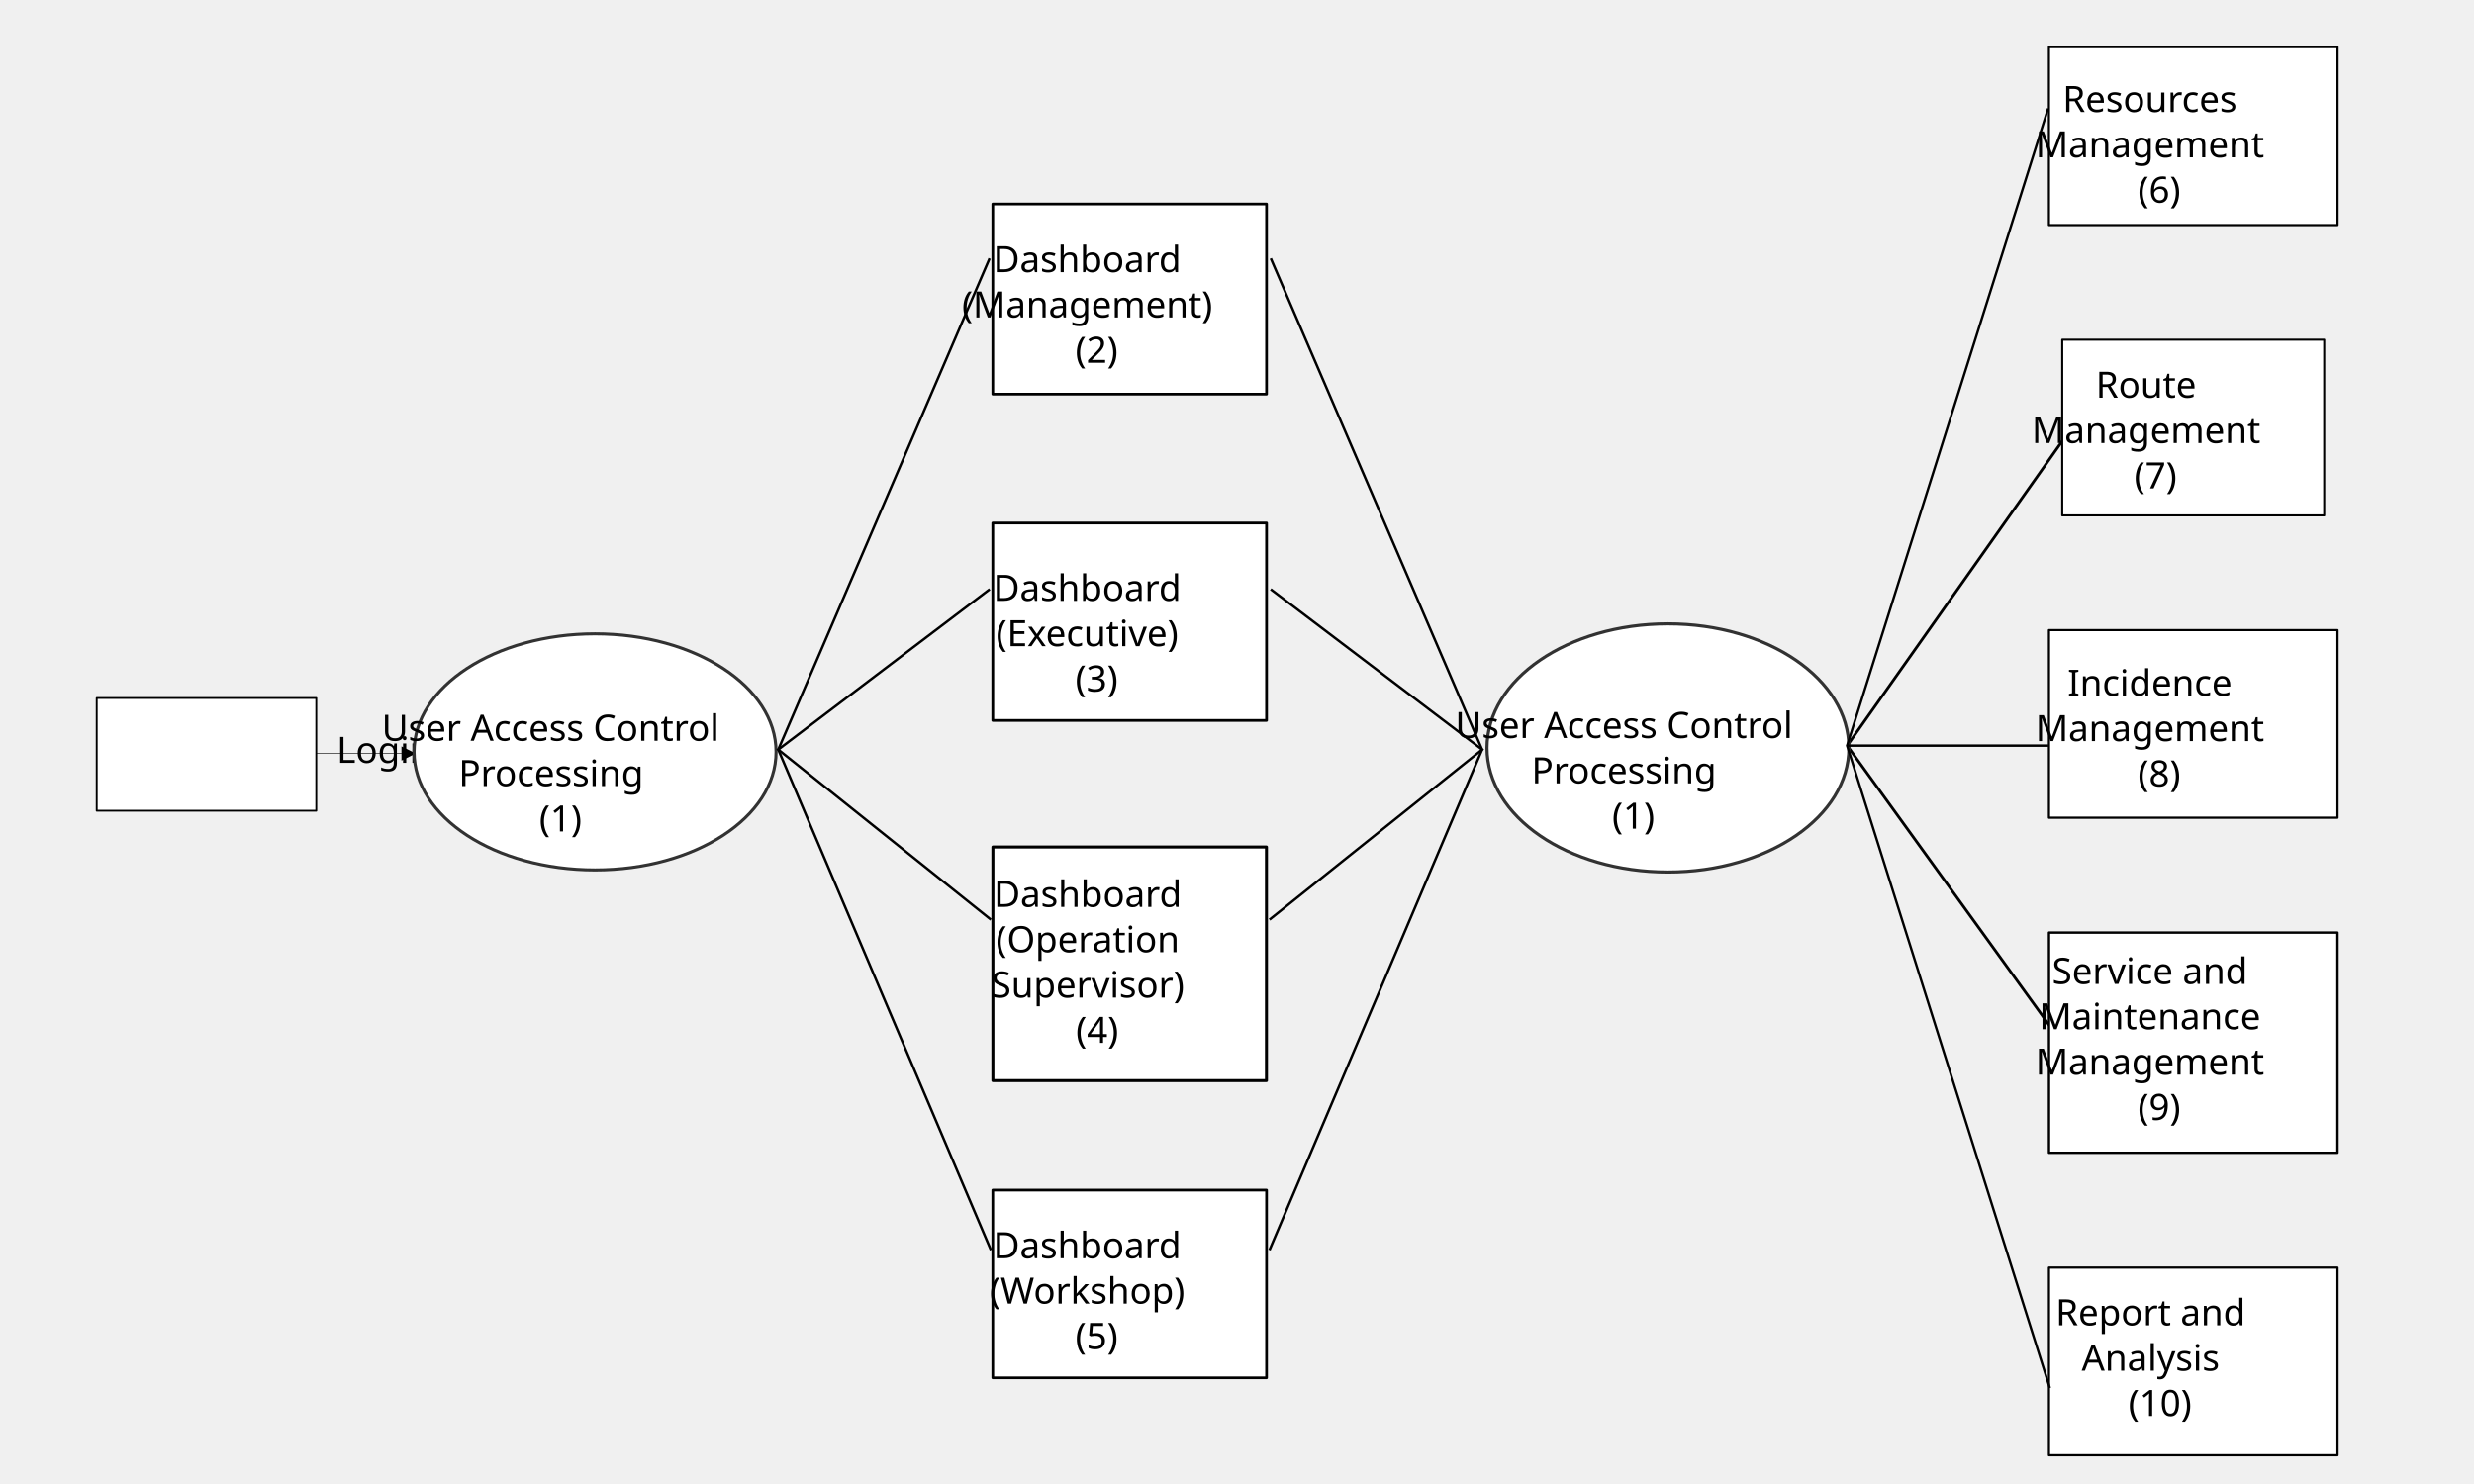
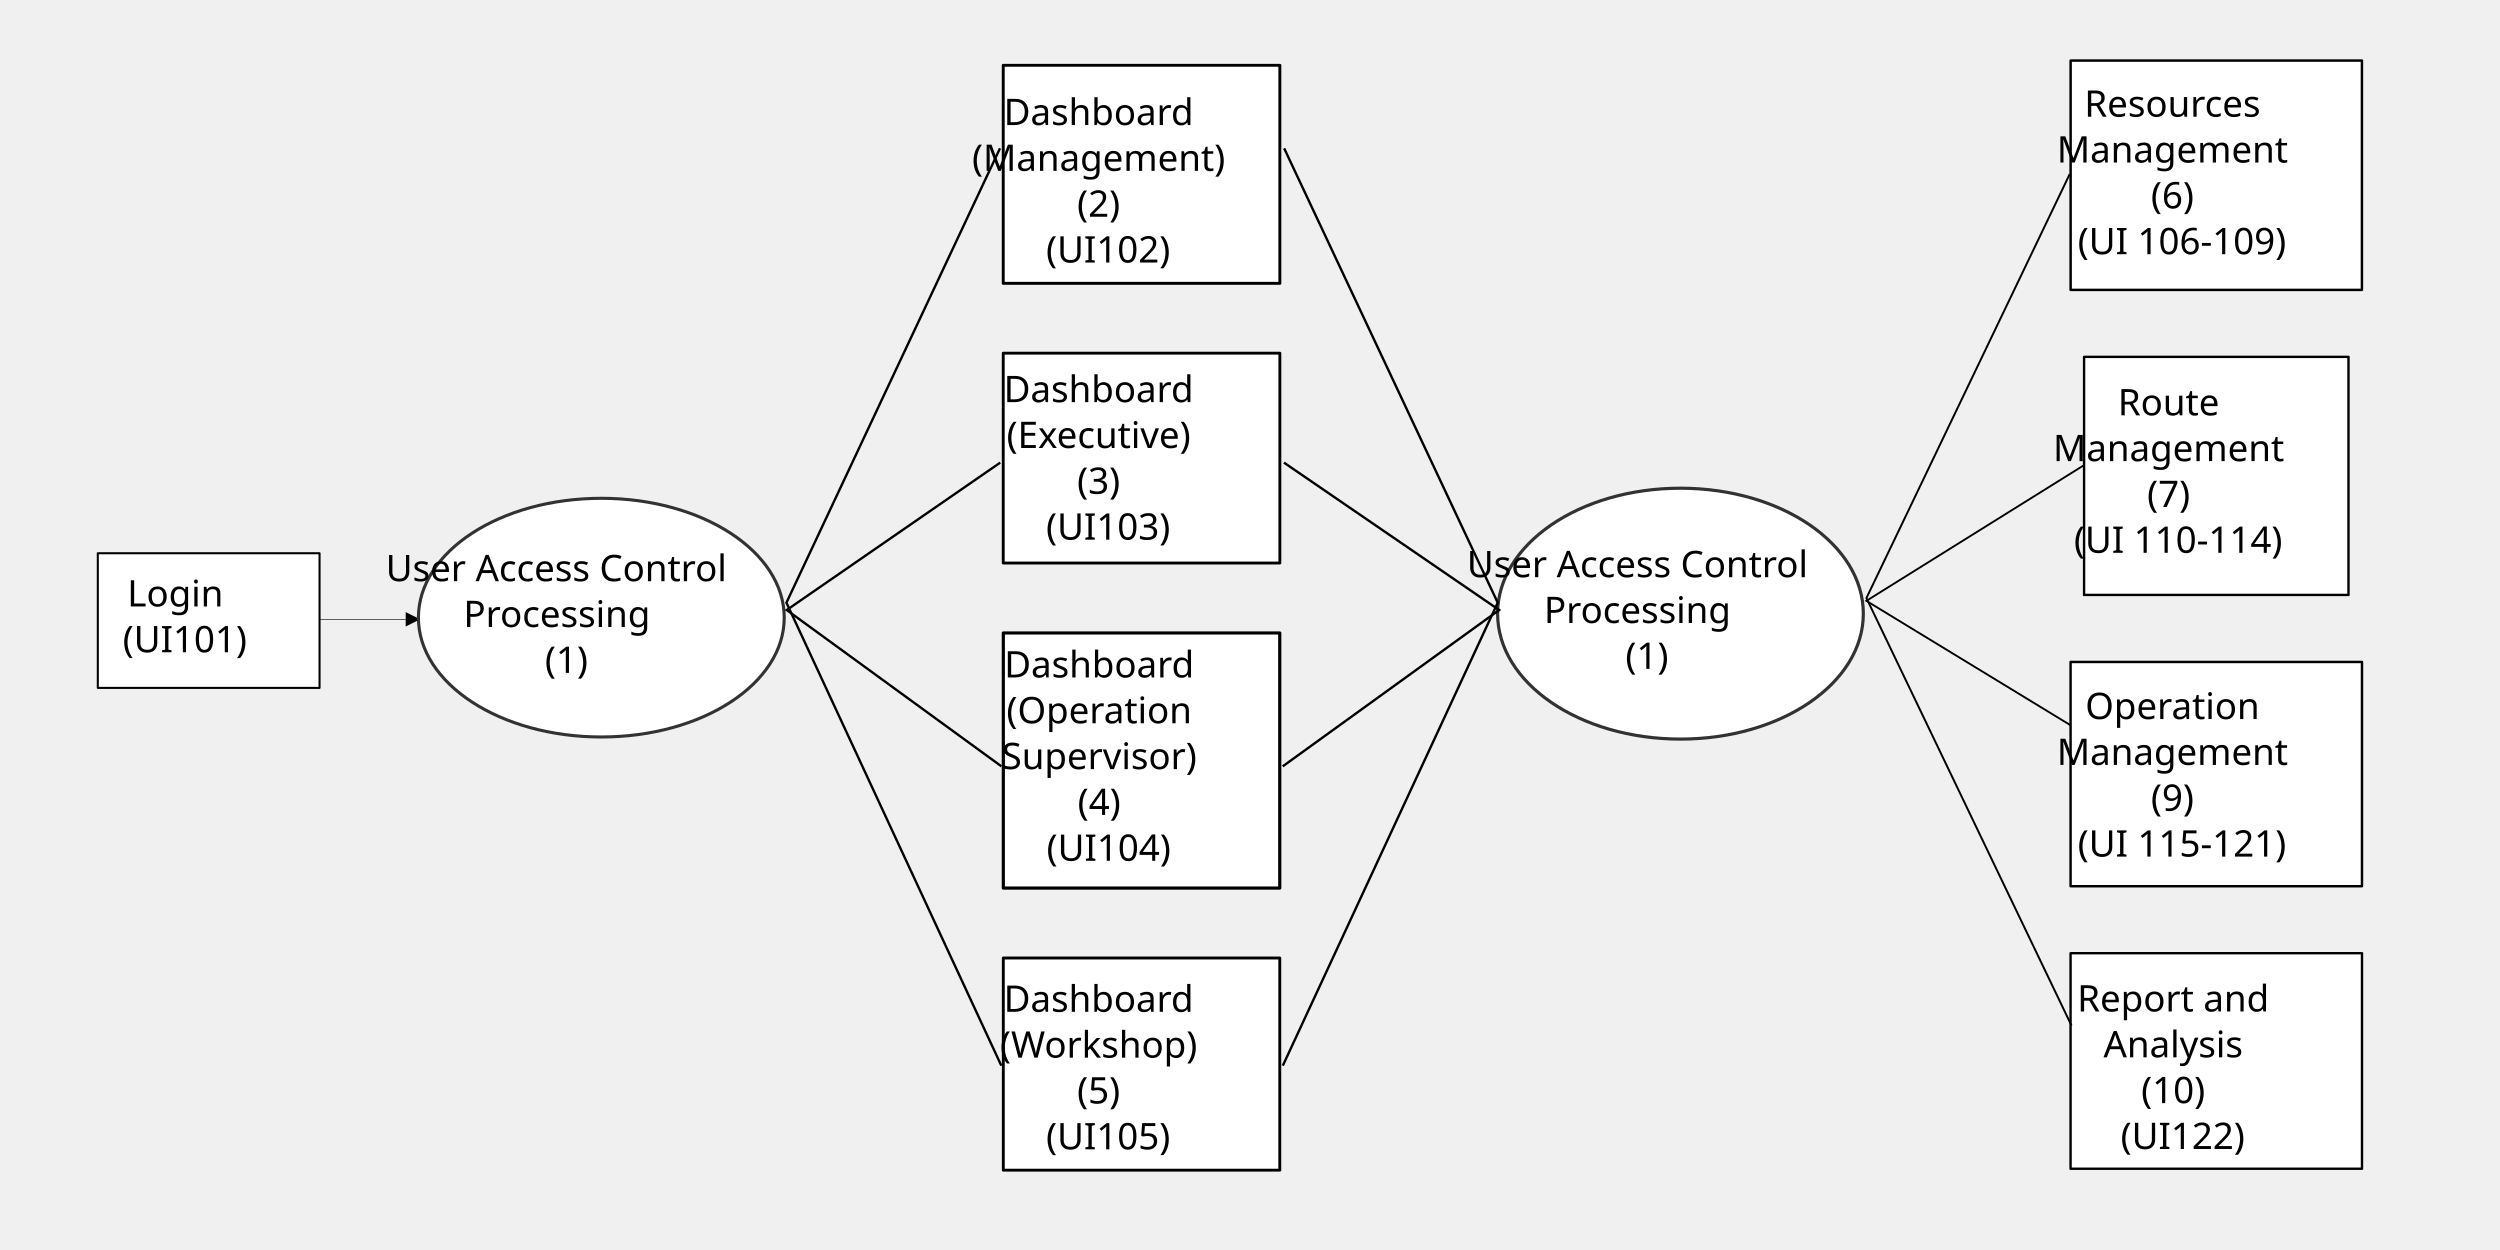
- <svg xmlns="http://www.w3.org/2000/svg" xmlns:ns1="http://schemas.microsoft.com/visio/2003/SVGExtensions/" xmlns:xlink="http://www.w3.org/1999/xlink" width="1000" height="600" viewBox="0 0 750.001 450" xml:space="preserve" class="st8" version="1.1" id="svg1274" style="font-size:12px;overflow:visible;color-interpolation-filters:sRGB;fill:none;fill-rule:evenodd;stroke-linecap:square;stroke-miterlimit:3">
+ <svg xmlns="http://www.w3.org/2000/svg" xmlns:ns1="http://schemas.microsoft.com/visio/2003/SVGExtensions/" xmlns:xlink="http://www.w3.org/1999/xlink" width="1000" height="500" viewBox="0 0 750.001 375" xml:space="preserve" class="st8" version="1.1" id="svg1274" style="font-size:12px;overflow:visible;color-interpolation-filters:sRGB;fill:none;fill-rule:evenodd;stroke-linecap:square;stroke-miterlimit:3">
  <ns1:documentProperties ns1:langID="1033" ns1:metric="true" ns1:viewMarkup="false">
    <ns1:userDefs>
      <ns1:ud ns1:nameU="msvSubprocessMaster" ns1:prompt="" ns1:val="VT4(Rectangle)" />
      <ns1:ud ns1:nameU="msvNoAutoConnect" ns1:val="VT0(1):26" />
    </ns1:userDefs>
  </ns1:documentProperties>
  <style type="text/css" id="style1104">
	
		.st1 {fill:#ffffff;stroke:#000000;stroke-linecap:round;stroke-linejoin:round;stroke-width:0.75}
		.st2 {fill:#000000;font-family:Calibri;font-size:1.5em}
		.st3 {marker-end:url(#mrkr4-12);stroke:#000000;stroke-linecap:round;stroke-linejoin:round;stroke-width:0.238}
		.st4 {fill:#000000;fill-opacity:1;stroke:#000000;stroke-opacity:1;stroke-width:0.086}
		.st5 {font-size:1em}
		.st6 {fill:#000000;font-family:Calibri;font-size:1.333em}
		.st7 {fill:none;stroke:none;stroke-linecap:round;stroke-linejoin:round;stroke-width:0.75}
		.st8 {fill:none;fill-rule:evenodd;font-size:12px;overflow:visible;stroke-linecap:square;stroke-miterlimit:3}
	
	</style>
  <defs id="Markers">
    <g id="lend4">
      <path d="M 2,1 0,0 2,-1 v 2" style="stroke:none" id="path1106" />
    </g>
    <marker id="mrkr4-12" class="st4" ns1:arrowType="4" ns1:arrowSize="2" ns1:setback="23.2087" refX="-23.209" orient="auto" markerUnits="strokeWidth" overflow="visible" style="overflow:visible;fill:#000000;fill-opacity:1;stroke:#000000;stroke-width:0.086;stroke-opacity:1">
      <use xlink:href="#lend4" transform="scale(-11.60437)" id="use1109" x="0" y="0" width="100%" height="100%" />
    </marker>
  </defs>
-   <g id="g7685">
-     <g transform="translate(-9.577472,-64.11498)" id="g4759">
-       <rect x="310.548" y="125.964" width="82.985" height="57.658" class="st1" id="rect1128" style="fill:#ffffff;stroke:#000000;stroke-width:0.826;stroke-linecap:round;stroke-linejoin:round" />
-       <text x="352.041" y="146.627" class="st2" ns1:langID="18441" id="text1130" style="font-style:normal;font-variant:normal;font-weight:normal;font-stretch:normal;font-size:11px;font-family:Calibri;-inkscape-font-specification:'Calibri, Normal';font-variant-ligatures:normal;font-variant-caps:normal;font-variant-numeric:normal;font-feature-settings:normal;text-align:center;writing-mode:lr-tb;text-anchor:middle;fill:#000000">
+   <g id="g12987">
+     <g transform="translate(0,40.50008)" id="g12866">
+       <rect x="300.97" y="-20.91" width="82.985" height="65.417" class="st1" id="rect1128" style="fill:#ffffff;stroke:#000000;stroke-width:0.88;stroke-linecap:round;stroke-linejoin:round" />
+       <text x="342.463" y="-2.988" class="st2" ns1:langID="18441" id="text1130" style="font-style:normal;font-variant:normal;font-weight:normal;font-stretch:normal;font-size:11px;font-family:Calibri;-inkscape-font-specification:'Calibri, Normal';font-variant-ligatures:normal;font-variant-caps:normal;font-variant-numeric:normal;font-feature-settings:normal;text-align:center;writing-mode:lr-tb;text-anchor:middle;fill:#000000">
        <ns1:paragraph ns1:horizAlign="1" />
        <ns1:tabList />
-         <tspan y="146.627" x="352.041" id="tspan4408">Dashboard</tspan>
-         <tspan y="160.377" x="352.041" id="tspan4410">(Management)</tspan>
-         <tspan y="174.127" x="352.041" id="tspan4412">(2)</tspan>
+         <tspan id="tspan12762" x="342.463" y="-2.988">Dashboard</tspan>
+         <tspan id="tspan12764" x="342.463" y="10.762">(Management)</tspan>
+         <tspan id="tspan12766" x="342.463" y="24.512">(2)</tspan>
+         <tspan id="tspan12768" x="342.463" y="38.262">(UI102)</tspan>
      </text>
    </g>
-     <path style="stroke:#000000;stroke-width:0.186;stroke-linecap:round;stroke-linejoin:round;marker-end:url(#mrkr4-12)" id="path1135" class="st3" d="M 77.626,228.49 H 121.711" />
-     <g transform="translate(-4.342667,-60.25257)" id="g2485">
-       <rect x="33.66" y="271.908" width="66.572" height="34.182" class="st1" id="rect1119" style="fill:#ffffff;stroke:#000000;stroke-width:0.57;stroke-linecap:round;stroke-linejoin:round" />
-       <text x="54.925" y="291.582" class="st2" ns1:langID="18441" id="text1121" style="font-style:normal;font-variant:normal;font-weight:normal;font-stretch:normal;font-size:11px;font-family:Calibri;-inkscape-font-specification:'Calibri, Normal';font-variant-ligatures:normal;font-variant-caps:normal;font-variant-numeric:normal;font-feature-settings:normal;text-align:start;writing-mode:lr-tb;text-anchor:start;fill:#000000">
-         <ns1:paragraph ns1:horizAlign="1" />
-         <ns1:tabList />Login</text>
-     </g>
-     <g id="g7338" transform="translate(-1.6684814e-5,-3.3144946e-5)">
-       <rect x="621.14" y="14.283" width="87.491" height="53.963" class="st1" id="rect1142" style="fill:#ffffff;stroke:#000000;stroke-width:0.658;stroke-linecap:round;stroke-linejoin:round" />
-       <text x="664.604" y="33.954" class="st2" ns1:langID="18441" id="text1144" style="font-style:normal;font-variant:normal;font-weight:normal;font-stretch:normal;font-size:11px;font-family:Calibri;-inkscape-font-specification:'Calibri, Normal';font-variant-ligatures:normal;font-variant-caps:normal;font-variant-numeric:normal;font-feature-settings:normal;text-align:center;writing-mode:lr-tb;text-anchor:middle;fill:#000000">
+     <path style="stroke:#000000;stroke-width:0.186;stroke-linecap:round;stroke-linejoin:round;marker-end:url(#mrkr4-12)" id="path1135" class="st3" d="M 77.626,185.789 H 121.711" />
+     <rect style="fill:#ffffff;stroke:#000000;stroke-width:0.619;stroke-linecap:round;stroke-linejoin:round" id="rect1119" class="st1" height="40.384" width="66.522" y="165.978" x="29.342" />
+     <text style="font-style:normal;font-variant:normal;font-weight:normal;font-stretch:normal;font-size:11px;font-family:Calibri;-inkscape-font-specification:'Calibri, Normal';font-variant-ligatures:normal;font-variant-caps:normal;font-variant-numeric:normal;font-feature-settings:normal;text-align:center;writing-mode:lr-tb;text-anchor:middle;fill:#000000" id="text1121" ns1:langID="18441" class="st2" y="181.933" x="62.603">
+       <ns1:paragraph ns1:horizAlign="1" />
+       <ns1:tabList />
+       <tspan y="181.933" x="62.603" id="tspan12698">Login</tspan>
+       <tspan y="195.683" x="62.603" id="tspan12700">(UI101)</tspan>
+     </text>
+     <g transform="translate(0,76.05806)" id="g12850">
+       <rect x="621.19" y="-57.893" width="87.391" height="68.801" class="st1" id="rect1142" style="fill:#ffffff;stroke:#000000;stroke-width:0.742;stroke-linecap:round;stroke-linejoin:round" />
+       <text x="664.604" y="-41.046" class="st2" ns1:langID="18441" id="text1144" style="font-style:normal;font-variant:normal;font-weight:normal;font-stretch:normal;font-size:11px;font-family:Calibri;-inkscape-font-specification:'Calibri, Normal';font-variant-ligatures:normal;font-variant-caps:normal;font-variant-numeric:normal;font-feature-settings:normal;text-align:center;writing-mode:lr-tb;text-anchor:middle;fill:#000000">
        <ns1:paragraph ns1:horizAlign="1" />
        <ns1:tabList />
-         <tspan y="33.954" x="664.604" id="tspan3378">Resources</tspan>
-         <tspan y="47.704" x="664.604" id="tspan3380">Management</tspan>
-         <tspan y="61.454" x="664.604" id="tspan3382">(6)</tspan>
+         <tspan y="-41.046" x="664.604" id="tspan12796">Resources</tspan>
+         <tspan y="-27.296" x="664.604" id="tspan12798">Management</tspan>
+         <tspan y="-13.546" x="664.604" id="tspan12800">(6)</tspan>
+         <tspan y="0.204" x="664.604" id="tspan12802">(UI 106-109)</tspan>
      </text>
    </g>
-     <path id="path2787" d="m 629.742,127.291 -69.769,98.81 64.188,88.821" style="fill:none;stroke:#000000;stroke-width:0.853px;stroke-linecap:butt;stroke-linejoin:miter;stroke-opacity:1" />
-     <g id="g7331" transform="translate(-1.486532,21.7351)">
-       <rect x="626.662" y="81.276" width="79.421" height="53.287" class="st1" id="rect1151" style="fill:#ffffff;stroke:#000000;stroke-width:0.623;stroke-linecap:round;stroke-linejoin:round" />
-       <text x="664.95" y="98.855" class="st2" ns1:langID="18441" id="text1155" style="font-style:normal;font-variant:normal;font-weight:normal;font-stretch:normal;font-size:11px;font-family:Calibri;-inkscape-font-specification:'Calibri, Normal';font-variant-ligatures:normal;font-variant-caps:normal;font-variant-numeric:normal;font-feature-settings:normal;text-align:center;writing-mode:lr-tb;text-anchor:middle;fill:#000000">
+     <path id="path2787" d="m 629.808,136.678 -69.901,43.581 64.309,39.176" style="fill:none;stroke:#000000;stroke-width:0.567px;stroke-linecap:butt;stroke-linejoin:miter;stroke-opacity:1" />
+     <g transform="translate(0,79.0074)" id="g12858">
+       <rect x="625.224" y="28.06" width="79.323" height="71.422" class="st1" id="rect1151" style="fill:#ffffff;stroke:#000000;stroke-width:0.72;stroke-linecap:round;stroke-linejoin:round" />
+       <text x="663.463" y="45.59" class="st2" ns1:langID="18441" id="text1155" style="font-style:normal;font-variant:normal;font-weight:normal;font-stretch:normal;font-size:11px;font-family:Calibri;-inkscape-font-specification:'Calibri, Normal';font-variant-ligatures:normal;font-variant-caps:normal;font-variant-numeric:normal;font-feature-settings:normal;text-align:center;writing-mode:lr-tb;text-anchor:middle;fill:#000000">
        <ns1:paragraph ns1:horizAlign="1" />
        <ns1:tabList />
-         <tspan id="tspan7320" x="664.95" y="98.855">Route</tspan>
-         <tspan id="tspan7322" x="664.95" y="112.605">Management</tspan>
-         <tspan id="tspan7324" x="664.95" y="126.355">(7)</tspan>
+         <tspan y="45.59" x="663.463" id="tspan12804">Route</tspan>
+         <tspan y="59.34" x="663.463" id="tspan12806">Management</tspan>
+         <tspan y="73.09" x="663.463" id="tspan12808">(7)</tspan>
+         <tspan y="86.84" x="663.463" id="tspan12810">(UI 110-114)</tspan>
      </text>
    </g>
-     <g transform="translate(-9.577472,-64.11498)" id="g4781">
-       <rect x="310.545" y="424.995" width="82.991" height="56.926" class="st1" id="rect1128-0" style="font-size:12px;overflow:visible;color-interpolation-filters:sRGB;fill:#ffffff;fill-rule:evenodd;stroke:#000000;stroke-width:0.821;stroke-linecap:round;stroke-linejoin:round;stroke-miterlimit:3" />
-       <text x="352.041" y="445.663" class="st2" ns1:langID="18441" id="text1130-7" style="font-style:normal;font-variant:normal;font-weight:normal;font-stretch:normal;font-size:11px;font-family:Calibri;-inkscape-font-specification:'Calibri, Normal';font-variant-ligatures:normal;font-variant-caps:normal;font-variant-numeric:normal;font-feature-settings:normal;text-align:center;writing-mode:lr-tb;text-anchor:middle;overflow:visible;color-interpolation-filters:sRGB;fill:#000000;fill-rule:evenodd;stroke-width:1;stroke-linecap:square;stroke-miterlimit:3">
+     <g transform="translate(0,6.000009)" id="g12874">
+       <rect x="300.991" y="281.403" width="82.944" height="63.652" class="st1" id="rect1128-0" style="font-size:12px;overflow:visible;color-interpolation-filters:sRGB;fill:#ffffff;fill-rule:evenodd;stroke:#000000;stroke-width:0.868;stroke-linecap:round;stroke-linejoin:round;stroke-miterlimit:3" />
+       <text x="342.463" y="297.548" class="st2" ns1:langID="18441" id="text1130-7" style="font-style:normal;font-variant:normal;font-weight:normal;font-stretch:normal;font-size:11px;font-family:Calibri;-inkscape-font-specification:'Calibri, Normal';font-variant-ligatures:normal;font-variant-caps:normal;font-variant-numeric:normal;font-feature-settings:normal;text-align:center;writing-mode:lr-tb;text-anchor:middle;overflow:visible;color-interpolation-filters:sRGB;fill:#000000;fill-rule:evenodd;stroke-width:1;stroke-linecap:square;stroke-miterlimit:3">
        <ns1:paragraph ns1:horizAlign="1" />
        <ns1:tabList />
-         <tspan y="445.663" x="352.041" id="tspan4441">Dashboard</tspan>
-         <tspan y="459.413" x="352.041" id="tspan4443">(Workshop)</tspan>
-         <tspan y="473.163" x="352.041" id="tspan4445">(5)</tspan>
+         <tspan id="tspan12788" x="342.463" y="297.548">Dashboard</tspan>
+         <tspan id="tspan12790" x="342.463" y="311.298">(Workshop)</tspan>
+         <tspan id="tspan12792" x="342.463" y="325.048">(5)</tspan>
+         <tspan id="tspan12794" x="342.463" y="338.798">(UI105)</tspan>
      </text>
    </g>
-     <g transform="translate(-9.577472,-64.11498)" id="g4774">
-       <rect x="310.576" y="320.961" width="82.929" height="70.829" class="st1" id="rect1128-4" style="font-size:12px;overflow:visible;color-interpolation-filters:sRGB;fill:#ffffff;fill-rule:evenodd;stroke:#000000;stroke-width:0.915;stroke-linecap:round;stroke-linejoin:round;stroke-miterlimit:3" />
-       <text x="352.207" y="339.11" class="st2" ns1:langID="18441" id="text1130-8" style="font-style:normal;font-variant:normal;font-weight:normal;font-stretch:normal;font-size:11px;font-family:Calibri;-inkscape-font-specification:'Calibri, Normal';font-variant-ligatures:normal;font-variant-caps:normal;font-variant-numeric:normal;font-feature-settings:normal;text-align:center;writing-mode:lr-tb;text-anchor:middle;overflow:visible;color-interpolation-filters:sRGB;fill:#000000;fill-rule:evenodd;stroke-width:1;stroke-linecap:square;stroke-miterlimit:3">
+     <g transform="translate(0,13.74235)" id="g12891">
+       <rect x="300.998" y="176.152" width="82.929" height="76.523" class="st1" id="rect1128-4" style="font-size:12px;overflow:visible;color-interpolation-filters:sRGB;fill:#ffffff;fill-rule:evenodd;stroke:#000000;stroke-width:0.951;stroke-linecap:round;stroke-linejoin:round;stroke-miterlimit:3" />
+       <text x="342.63" y="189.495" class="st2" ns1:langID="18441" id="text1130-8" style="font-style:normal;font-variant:normal;font-weight:normal;font-stretch:normal;font-size:11px;font-family:Calibri;-inkscape-font-specification:'Calibri, Normal';font-variant-ligatures:normal;font-variant-caps:normal;font-variant-numeric:normal;font-feature-settings:normal;text-align:center;writing-mode:lr-tb;text-anchor:middle;overflow:visible;color-interpolation-filters:sRGB;fill:#000000;fill-rule:evenodd;stroke-width:1;stroke-linecap:square;stroke-miterlimit:3">
        <ns1:paragraph ns1:horizAlign="1" />
        <ns1:tabList />
-         <tspan y="339.11" x="352.207" id="tspan4429">Dashboard</tspan>
-         <tspan y="352.86" x="352.207" id="tspan4431">(Operation</tspan>
-         <tspan y="366.61" x="352.207" id="tspan4433">Supervisor)</tspan>
-         <tspan y="380.36" x="352.207" id="tspan4435">(4)</tspan>
+         <tspan id="tspan12778" x="342.63" y="189.495">Dashboard</tspan>
+         <tspan id="tspan12780" x="342.63" y="203.245">(Operation</tspan>
+         <tspan id="tspan12782" x="342.63" y="216.995">Supervisor)</tspan>
+         <tspan id="tspan12784" x="342.63" y="230.745">(4)</tspan>
+         <tspan id="tspan12786" x="342.63" y="244.495">(UI104)</tspan>
      </text>
    </g>
-     <g transform="translate(-9.577472,-64.11498)" id="g4766">
-       <rect x="310.545" y="222.714" width="82.991" height="59.852" class="st1" id="rect1128-07" style="font-size:12px;overflow:visible;color-interpolation-filters:sRGB;fill:#ffffff;fill-rule:evenodd;stroke:#000000;stroke-width:0.842;stroke-linecap:round;stroke-linejoin:round;stroke-miterlimit:3" />
-       <text x="352.041" y="246.305" class="st2" ns1:langID="18441" id="text1130-73" style="font-style:normal;font-variant:normal;font-weight:normal;font-stretch:normal;font-size:11px;font-family:Calibri;-inkscape-font-specification:'Calibri, Normal';font-variant-ligatures:normal;font-variant-caps:normal;font-variant-numeric:normal;font-feature-settings:normal;text-align:center;writing-mode:lr-tb;text-anchor:middle;overflow:visible;color-interpolation-filters:sRGB;fill:#000000;fill-rule:evenodd;stroke-width:1;stroke-linecap:square;stroke-miterlimit:3">
+     <g transform="translate(0,25.46039)" id="g12882">
+       <rect x="300.968" y="80.495" width="82.991" height="62.956" class="st1" id="rect1128-07" style="font-size:12px;overflow:visible;color-interpolation-filters:sRGB;fill:#ffffff;fill-rule:evenodd;stroke:#000000;stroke-width:0.863;stroke-linecap:round;stroke-linejoin:round;stroke-miterlimit:3" />
+       <text x="342.463" y="95.19" class="st2" ns1:langID="18441" id="text1130-73" style="font-style:normal;font-variant:normal;font-weight:normal;font-stretch:normal;font-size:11px;font-family:Calibri;-inkscape-font-specification:'Calibri, Normal';font-variant-ligatures:normal;font-variant-caps:normal;font-variant-numeric:normal;font-feature-settings:normal;text-align:center;writing-mode:lr-tb;text-anchor:middle;overflow:visible;color-interpolation-filters:sRGB;fill:#000000;fill-rule:evenodd;stroke-width:1;stroke-linecap:square;stroke-miterlimit:3">
        <ns1:paragraph ns1:horizAlign="1" />
        <ns1:tabList />
-         <tspan y="246.305" x="352.041" id="tspan4418">Dashboard</tspan>
-         <tspan y="260.055" x="352.041" id="tspan4420">(Executive)</tspan>
-         <tspan y="273.805" x="352.041" id="tspan4422">(3)</tspan>
+         <tspan id="tspan12770" x="342.463" y="95.19">Dashboard</tspan>
+         <tspan id="tspan12772" x="342.463" y="108.94">(Executive)</tspan>
+         <tspan id="tspan12774" x="342.463" y="122.69">(3)</tspan>
+         <tspan id="tspan12776" x="342.463" y="136.44">(UI103)</tspan>
      </text>
    </g>
-     <g transform="translate(-9.577472,-64.11498)" id="g4745">
-       <ellipse style="fill:#ffffff;fill-opacity:1;stroke:#323232;stroke-width:0.931;stroke-miterlimit:4;stroke-dasharray:none;stroke-dashoffset:0;stroke-opacity:1" id="path2586" cx="189.975" cy="292.11" rx="54.87" ry="35.803" />
-       <text x="189.519" y="288.733" class="st2" ns1:langID="18441" id="text1229" style="font-style:normal;font-variant:normal;font-weight:normal;font-stretch:normal;font-size:11px;font-family:Calibri;-inkscape-font-specification:'Calibri, Normal';font-variant-ligatures:normal;font-variant-caps:normal;font-variant-numeric:normal;font-feature-settings:normal;text-align:center;writing-mode:lr-tb;text-anchor:middle;fill:#000000">
+     <g transform="translate(0,32.29864)" id="g12905">
+       <ellipse style="fill:#ffffff;fill-opacity:1;stroke:#323232;stroke-width:0.931;stroke-miterlimit:4;stroke-dasharray:none;stroke-dashoffset:0;stroke-opacity:1" id="path2586" cx="180.398" cy="152.995" rx="54.87" ry="35.803" />
+       <text x="179.941" y="142.06" class="st2" ns1:langID="18441" id="text1229" style="font-style:normal;font-variant:normal;font-weight:normal;font-stretch:normal;font-size:11px;font-family:Calibri;-inkscape-font-specification:'Calibri, Normal';font-variant-ligatures:normal;font-variant-caps:normal;font-variant-numeric:normal;font-feature-settings:normal;text-align:center;writing-mode:lr-tb;text-anchor:middle;fill:#000000">
        <ns1:paragraph ns1:horizAlign="1" />
        <ns1:tabList />
        <ns1:newlineChar />
-         <tspan y="288.733" x="190.765" id="tspan4398">User Access Control </tspan>
-         <tspan y="302.483" x="189.519" id="tspan4400">Processing</tspan>
-         <tspan y="316.233" x="189.519" id="tspan4402">(1)</tspan>
+         <tspan y="142.06" x="181.187" id="tspan4398">User Access Control </tspan>
+         <tspan y="155.81" x="179.941" id="tspan4400">Processing</tspan>
+         <tspan y="169.56" x="179.941" id="tspan4402">(1)</tspan>
      </text>
    </g>
-     <g transform="translate(-9.577472,-64.11498)" id="g4752">
-       <ellipse style="font-size:12px;color-interpolation-filters:sRGB;fill:#ffffff;fill-opacity:1;fill-rule:evenodd;stroke:#323232;stroke-width:0.954;stroke-linecap:square;stroke-miterlimit:4;stroke-dasharray:none;stroke-dashoffset:0;stroke-opacity:1" id="path2586-7" cx="515.217" cy="290.913" rx="54.858" ry="37.633" />
-       <text x="514.761" y="287.904" class="st2" ns1:langID="18441" id="text1229-4" style="font-style:normal;font-variant:normal;font-weight:normal;font-stretch:normal;font-size:11px;font-family:Calibri;-inkscape-font-specification:'Calibri, Normal';font-variant-ligatures:normal;font-variant-caps:normal;font-variant-numeric:normal;font-feature-settings:normal;text-align:center;writing-mode:lr-tb;text-anchor:middle;color-interpolation-filters:sRGB;fill:#000000;fill-rule:evenodd;stroke-linecap:square;stroke-miterlimit:3">
+     <g transform="translate(-1.500002,32.29864)" id="g12898">
+       <ellipse style="font-size:12px;color-interpolation-filters:sRGB;fill:#ffffff;fill-opacity:1;fill-rule:evenodd;stroke:#323232;stroke-width:0.954;stroke-linecap:square;stroke-miterlimit:4;stroke-dasharray:none;stroke-dashoffset:0;stroke-opacity:1" id="path2586-7" cx="505.64" cy="151.798" rx="54.858" ry="37.633" />
+       <text x="505.597" y="140.862" class="st2" ns1:langID="18441" id="text1229-4" style="font-style:normal;font-variant:normal;font-weight:normal;font-stretch:normal;font-size:11px;font-family:Calibri;-inkscape-font-specification:'Calibri, Normal';font-variant-ligatures:normal;font-variant-caps:normal;font-variant-numeric:normal;font-feature-settings:normal;text-align:center;writing-mode:lr-tb;text-anchor:middle;color-interpolation-filters:sRGB;fill:#000000;fill-rule:evenodd;stroke-linecap:square;stroke-miterlimit:3">
        <ns1:paragraph ns1:horizAlign="1" />
        <ns1:tabList />
        <ns1:newlineChar />
-         <tspan y="287.904" x="514.761" id="tspan4456">User Access Control</tspan>
-         <tspan y="301.654" x="514.761" id="tspan4458">Processing</tspan>
-         <tspan y="315.404" x="514.761" id="tspan4460">(1)</tspan>
+         <tspan y="140.862" x="505.597" id="tspan4456">User Access Control</tspan>
+         <tspan y="154.612" x="505.597" id="tspan4458">Processing</tspan>
+         <tspan y="168.362" x="505.597" id="tspan4460">(1)</tspan>
      </text>
    </g>
-     <g transform="translate(-19.34269,-59.53527)" id="g2653">
-       <path style="fill:none;stroke:#000000;stroke-width:0.75px;stroke-linecap:butt;stroke-linejoin:miter;stroke-opacity:1" d="M 319.34,137.885 255.276,286.835 319.74,438.601" id="path2625" />
-       <path style="fill:none;stroke:#000000;stroke-width:0.75px;stroke-linecap:butt;stroke-linejoin:miter;stroke-opacity:1" d="m 319.372,238.21 -64.095,48.624 64.464,51.571" id="path2627" />
-     </g>
-     <g transform="translate(-19.34269,-52.95933)" id="g2649">
-       <path style="font-size:12px;overflow:visible;color-interpolation-filters:sRGB;fill:none;fill-rule:evenodd;stroke:#000000;stroke-width:0.75px;stroke-linecap:butt;stroke-linejoin:miter;stroke-miterlimit:3;stroke-opacity:1" d="m 404.589,131.309 64.063,148.949 -64.464,151.766" id="path2625-8" />
-       <path style="font-size:12px;overflow:visible;color-interpolation-filters:sRGB;fill:none;fill-rule:evenodd;stroke:#000000;stroke-width:0.75px;stroke-linecap:butt;stroke-linejoin:miter;stroke-miterlimit:3;stroke-opacity:1" d="m 404.557,231.634 64.095,48.624 -64.464,51.571" id="path2627-3" />
-     </g>
-     <g id="g7602">
-       <rect x="621.149" y="384.387" width="87.473" height="56.892" class="st1" id="rect1142-4" style="font-size:12px;overflow:visible;color-interpolation-filters:sRGB;fill:#ffffff;fill-rule:evenodd;stroke:#000000;stroke-width:0.675;stroke-linecap:round;stroke-linejoin:round;stroke-miterlimit:3" />
-       <text x="664.832" y="401.887" class="st2" ns1:langID="18441" id="text1144-7" style="font-style:normal;font-variant:normal;font-weight:normal;font-stretch:normal;font-size:11px;font-family:Calibri;-inkscape-font-specification:'Calibri, Normal';font-variant-ligatures:normal;font-variant-caps:normal;font-variant-numeric:normal;font-feature-settings:normal;text-align:center;writing-mode:lr-tb;text-anchor:middle;overflow:visible;color-interpolation-filters:sRGB;fill:#000000;fill-rule:evenodd;stroke-width:1;stroke-linecap:square;stroke-miterlimit:3">
+     <path id="path2625" d="M 299.995,44.498 235.928,180.807 300.395,319.695" style="fill:none;stroke:#000000;stroke-width:0.717px;stroke-linecap:butt;stroke-linejoin:miter;stroke-opacity:1" />
+     <path id="path2627" d="m 300.06,138.788 -64.049,44.217 64.417,46.897" style="fill:none;stroke:#000000;stroke-width:0.715px;stroke-linecap:butt;stroke-linejoin:miter;stroke-opacity:1" />
+     <path id="path2625-8" d="M 385.248,44.498 449.315,180.807 384.848,319.695" style="font-size:12px;overflow:visible;color-interpolation-filters:sRGB;fill:none;fill-rule:evenodd;stroke:#000000;stroke-width:0.717px;stroke-linecap:butt;stroke-linejoin:miter;stroke-miterlimit:3;stroke-opacity:1" />
+     <path id="path2627-3" d="m 385.186,138.788 64.562,44.217 -64.933,46.897" style="font-size:12px;overflow:visible;color-interpolation-filters:sRGB;fill:none;fill-rule:evenodd;stroke:#000000;stroke-width:0.718px;stroke-linecap:butt;stroke-linejoin:miter;stroke-miterlimit:3;stroke-opacity:1" />
+     <g transform="translate(0,-23.44256)" id="g12834">
+       <rect x="621.171" y="309.409" width="87.429" height="64.662" class="st1" id="rect1142-4" style="font-size:12px;overflow:visible;color-interpolation-filters:sRGB;fill:#ffffff;fill-rule:evenodd;stroke:#000000;stroke-width:0.72;stroke-linecap:round;stroke-linejoin:round;stroke-miterlimit:3" />
+       <text x="664.832" y="326.887" class="st2" ns1:langID="18441" id="text1144-7" style="font-style:normal;font-variant:normal;font-weight:normal;font-stretch:normal;font-size:11px;font-family:Calibri;-inkscape-font-specification:'Calibri, Normal';font-variant-ligatures:normal;font-variant-caps:normal;font-variant-numeric:normal;font-feature-settings:normal;text-align:center;writing-mode:lr-tb;text-anchor:middle;overflow:visible;color-interpolation-filters:sRGB;fill:#000000;fill-rule:evenodd;stroke-width:1;stroke-linecap:square;stroke-miterlimit:3">
        <ns1:paragraph ns1:horizAlign="1" />
        <ns1:tabList />
-         <tspan id="tspan7347" x="664.832" y="401.887">Report and</tspan>
-         <tspan id="tspan7349" x="664.832" y="415.637">Analysis</tspan>
-         <tspan id="tspan7351" x="664.832" y="429.387">(10)</tspan>
+         <tspan y="326.887" x="664.832" id="tspan12820">Report and</tspan>
+         <tspan y="340.637" x="664.832" id="tspan12822">Analysis</tspan>
+         <tspan y="354.387" x="664.832" id="tspan12824">(10)</tspan>
+         <tspan y="368.137" x="664.832" id="tspan12826">(UI122)</tspan>
      </text>
    </g>
-     <g transform="translate(-9.953279,-27.66881)" id="g4573">
-       <rect x="631.102" y="218.741" width="87.473" height="56.892" class="st1" id="rect1142-4-7" style="font-size:12px;overflow:visible;color-interpolation-filters:sRGB;fill:#ffffff;fill-rule:evenodd;stroke:#000000;stroke-width:0.675;stroke-linecap:round;stroke-linejoin:round;stroke-miterlimit:3" />
-       <text x="674.557" y="238.641" class="st2" ns1:langID="18441" id="text1144-7-5" style="font-style:normal;font-variant:normal;font-weight:normal;font-stretch:normal;font-size:11px;font-family:Calibri;-inkscape-font-specification:'Calibri, Normal';font-variant-ligatures:normal;font-variant-caps:normal;font-variant-numeric:normal;font-feature-settings:normal;text-align:center;writing-mode:lr-tb;text-anchor:middle;overflow:visible;color-interpolation-filters:sRGB;fill:#000000;fill-rule:evenodd;stroke-width:1;stroke-linecap:square;stroke-miterlimit:3">
+     <path id="path2785" d="M 620.922,52.22 559.927,179.423 621.444,307.66" style="fill:none;stroke:#000000;stroke-width:0.591px;stroke-linecap:butt;stroke-linejoin:miter;stroke-opacity:1" />
+     <g transform="translate(0,-14.92257)" id="g12842">
+       <rect x="621.175" y="213.509" width="87.421" height="67.284" class="st1" id="rect1142-4-7-9" style="font-size:12px;overflow:visible;color-interpolation-filters:sRGB;fill:#ffffff;fill-rule:evenodd;stroke:#000000;stroke-width:0.734;stroke-linecap:round;stroke-linejoin:round;stroke-miterlimit:3" />
+       <text x="664.604" y="230.647" class="st2" ns1:langID="18441" id="text1144-7-5-4" style="font-style:normal;font-variant:normal;font-weight:normal;font-stretch:normal;font-size:11px;font-family:Calibri;-inkscape-font-specification:'Calibri, Normal';font-variant-ligatures:normal;font-variant-caps:normal;font-variant-numeric:normal;font-feature-settings:normal;text-align:center;writing-mode:lr-tb;text-anchor:middle;overflow:visible;color-interpolation-filters:sRGB;fill:#000000;fill-rule:evenodd;stroke-width:1;stroke-linecap:square;stroke-miterlimit:3">
        <ns1:paragraph ns1:horizAlign="1" />
        <ns1:tabList />
-         <tspan y="238.641" x="674.557" id="tspan4513">Incidence</tspan>
-         <tspan y="252.391" x="674.557" id="tspan4515">Management</tspan>
-         <tspan y="266.141" x="674.557" id="tspan4517">(8)</tspan>
+         <tspan y="230.647" x="664.604" id="tspan12812">Operation</tspan>
+         <tspan y="244.397" x="664.604" id="tspan12814">Management</tspan>
+         <tspan y="258.147" x="664.604" id="tspan12816">(9)</tspan>
+         <tspan y="271.897" x="664.604" id="tspan12818">(UI 115-121)</tspan>
      </text>
    </g>
-     <path id="path2785" d="m 620.901,32.877 -60.952,193.225 61.473,194.797" style="fill:none;stroke:#000000;stroke-width:0.728px;stroke-linecap:butt;stroke-linejoin:miter;stroke-opacity:1" />
-     <g transform="translate(-9.221158,-11.09954)" id="g4566">
-       <rect x="630.379" y="293.892" width="87.456" height="66.766" class="st1" id="rect1142-4-7-9" style="font-size:12px;overflow:visible;color-interpolation-filters:sRGB;fill:#ffffff;fill-rule:evenodd;stroke:#000000;stroke-width:0.731;stroke-linecap:round;stroke-linejoin:round;stroke-miterlimit:3" />
-       <text x="673.825" y="309.454" class="st2" ns1:langID="18441" id="text1144-7-5-4" style="font-style:normal;font-variant:normal;font-weight:normal;font-stretch:normal;font-size:11px;font-family:Calibri;-inkscape-font-specification:'Calibri, Normal';font-variant-ligatures:normal;font-variant-caps:normal;font-variant-numeric:normal;font-feature-settings:normal;text-align:center;writing-mode:lr-tb;text-anchor:middle;overflow:visible;color-interpolation-filters:sRGB;fill:#000000;fill-rule:evenodd;stroke-width:1;stroke-linecap:square;stroke-miterlimit:3">
-         <ns1:paragraph ns1:horizAlign="1" />
-         <ns1:tabList />
-         <tspan id="tspan4519" x="673.825" y="309.454">Service and</tspan>
-         <tspan id="tspan4521" x="673.825" y="323.204">Maintenance</tspan>
-         <tspan id="tspan4523" x="673.825" y="336.954">Management</tspan>
-         <tspan id="tspan4525" x="673.825" y="350.704">(9)</tspan>
-       </text>
-     </g>
-     <path style="fill:none;stroke:#000000;stroke-width:0.75px;stroke-linecap:butt;stroke-linejoin:miter;stroke-opacity:1" d="M 559.949,226.102 H 620.967" id="path7340" />
  </g>
</svg>
